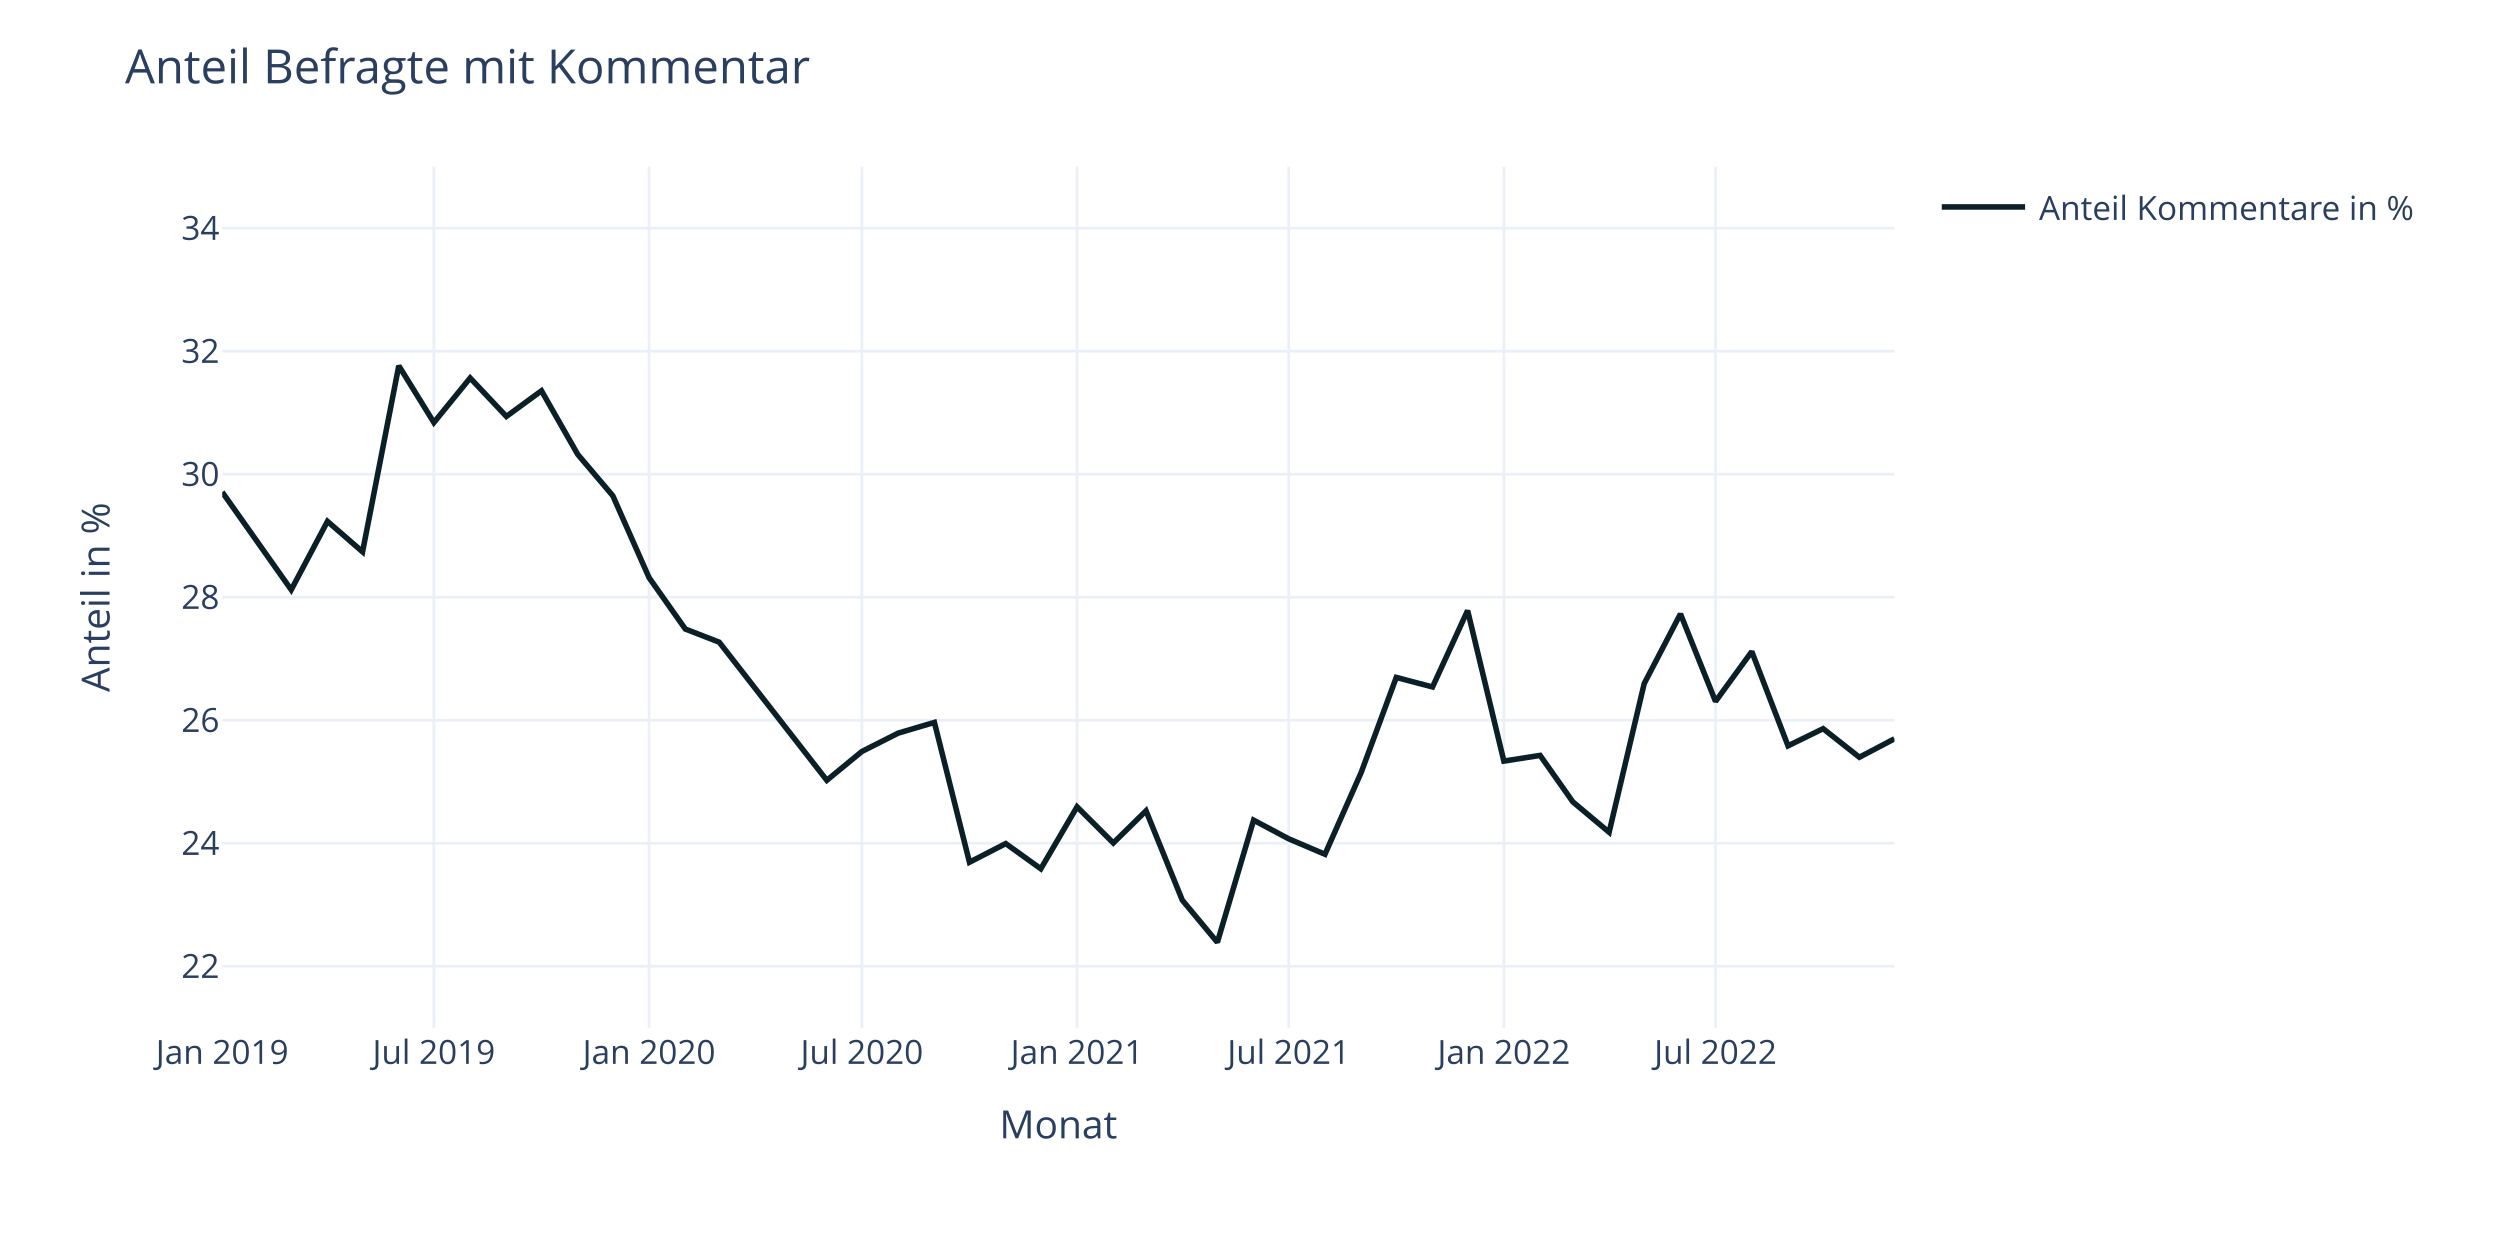
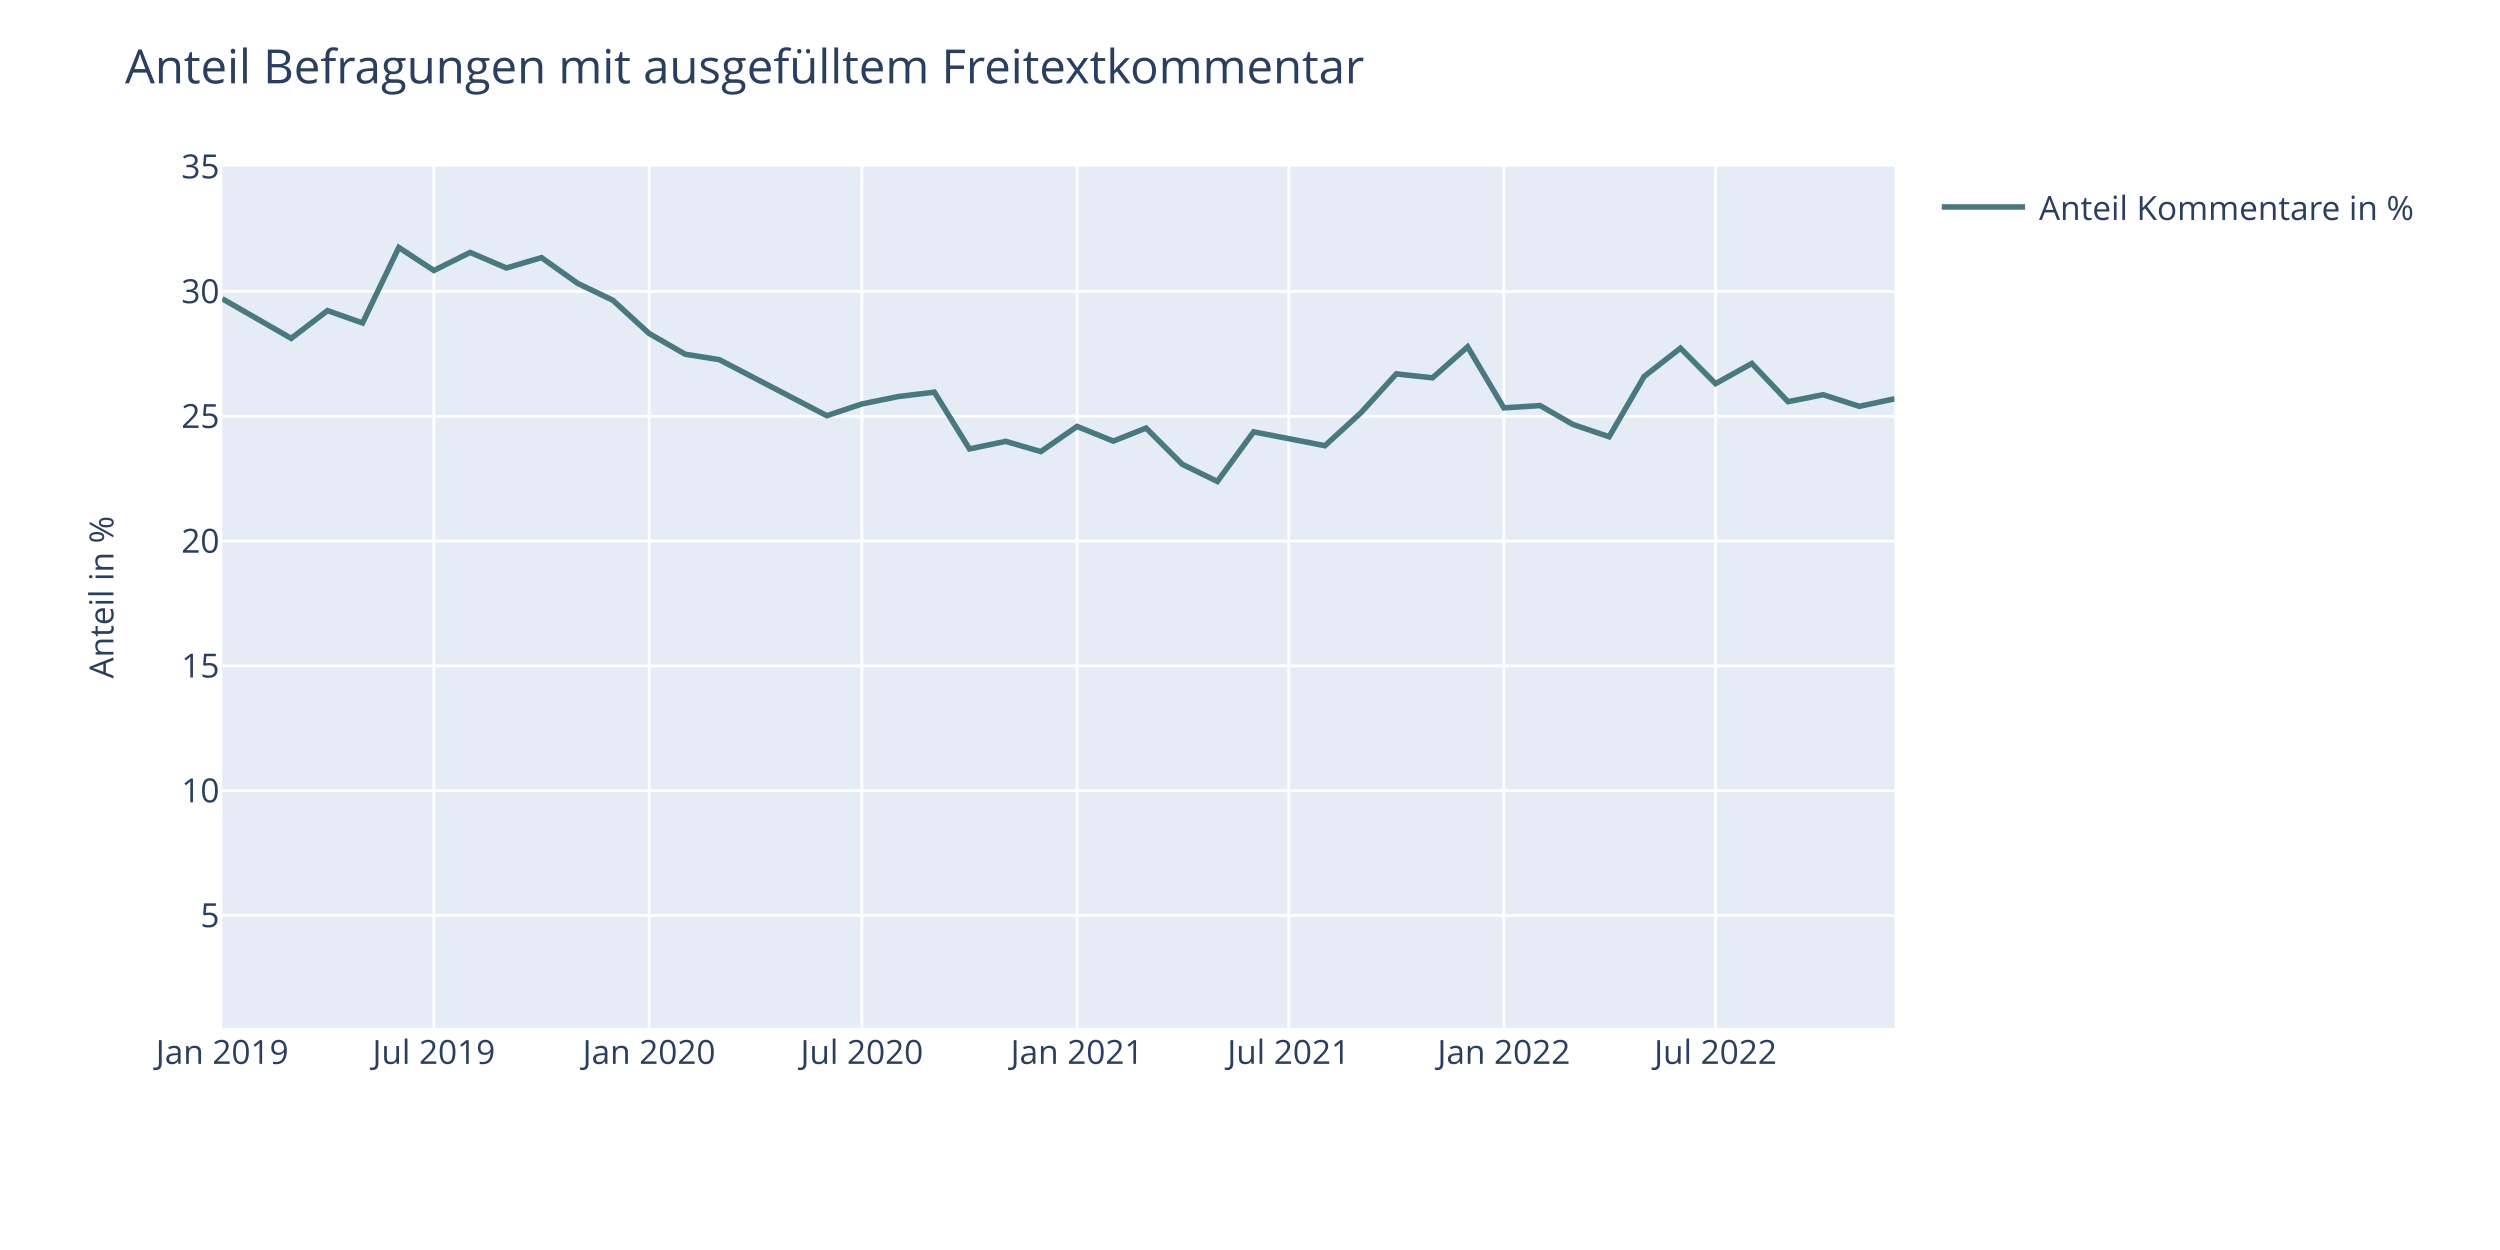
<svg xmlns="http://www.w3.org/2000/svg" class="main-svg" width="900" height="450" style="" viewBox="0 0 900 450">
  <rect x="0" y="0" width="900" height="450" style="fill: rgb(255, 255, 255); fill-opacity: 1;" />
-   <defs id="defs-04d40c">
+   <defs id="defs-a0e671">
    <g class="clips">
-       <clipPath id="clip04d40cxyplot" class="plotclip">
+       <clipPath id="clipa0e671xyplot" class="plotclip">
        <rect width="602" height="310" />
      </clipPath>
-       <clipPath class="axesclip" id="clip04d40cx">
+       <clipPath class="axesclip" id="clipa0e671x">
        <rect x="80" y="0" width="602" height="450" />
      </clipPath>
-       <clipPath class="axesclip" id="clip04d40cy">
+       <clipPath class="axesclip" id="clipa0e671y">
        <rect x="0" y="60" width="900" height="310" />
      </clipPath>
-       <clipPath class="axesclip" id="clip04d40cxy">
+       <clipPath class="axesclip" id="clipa0e671xy">
        <rect x="80" y="60" width="602" height="310" />
      </clipPath>
    </g>
    <g class="gradients" />
    <g class="patterns" />
  </defs>
-   <g class="bglayer" />
+   <g class="bglayer">
+     <rect class="bg" x="80" y="60" width="602" height="310" style="fill: rgb(229, 236, 246); fill-opacity: 1; stroke-width: 0;" />
+   </g>
  <g class="layer-below">
    <g class="imagelayer" />
    <g class="shapelayer" />
  </g>
  <g class="cartesianlayer">
    <g class="subplot xy">
      <g class="layer-subplot">
        <g class="shapelayer" />
        <g class="imagelayer" />
      </g>
      <g class="minor-gridlayer">
        <g class="x" />
        <g class="y" />
      </g>
      <g class="gridlayer">
        <g class="x">
-           <path class="xgrid crisp" transform="translate(156.2,0)" d="M0,60v310" style="stroke: rgb(235, 240, 248); stroke-opacity: 1; stroke-width: 1px;" />
-           <path class="xgrid crisp" transform="translate(233.66,0)" d="M0,60v310" style="stroke: rgb(235, 240, 248); stroke-opacity: 1; stroke-width: 1px;" />
-           <path class="xgrid crisp" transform="translate(310.28,0)" d="M0,60v310" style="stroke: rgb(235, 240, 248); stroke-opacity: 1; stroke-width: 1px;" />
-           <path class="xgrid crisp" transform="translate(387.74,0)" d="M0,60v310" style="stroke: rgb(235, 240, 248); stroke-opacity: 1; stroke-width: 1px;" />
-           <path class="xgrid crisp" transform="translate(463.93,0)" d="M0,60v310" style="stroke: rgb(235, 240, 248); stroke-opacity: 1; stroke-width: 1px;" />
-           <path class="xgrid crisp" transform="translate(541.39,0)" d="M0,60v310" style="stroke: rgb(235, 240, 248); stroke-opacity: 1; stroke-width: 1px;" />
-           <path class="xgrid crisp" transform="translate(617.59,0)" d="M0,60v310" style="stroke: rgb(235, 240, 248); stroke-opacity: 1; stroke-width: 1px;" />
+           <path class="xgrid crisp" transform="translate(156.2,0)" d="M0,60v310" style="stroke: rgb(255, 255, 255); stroke-opacity: 1; stroke-width: 1px;" />
+           <path class="xgrid crisp" transform="translate(233.66,0)" d="M0,60v310" style="stroke: rgb(255, 255, 255); stroke-opacity: 1; stroke-width: 1px;" />
+           <path class="xgrid crisp" transform="translate(310.28,0)" d="M0,60v310" style="stroke: rgb(255, 255, 255); stroke-opacity: 1; stroke-width: 1px;" />
+           <path class="xgrid crisp" transform="translate(387.74,0)" d="M0,60v310" style="stroke: rgb(255, 255, 255); stroke-opacity: 1; stroke-width: 1px;" />
+           <path class="xgrid crisp" transform="translate(463.93,0)" d="M0,60v310" style="stroke: rgb(255, 255, 255); stroke-opacity: 1; stroke-width: 1px;" />
+           <path class="xgrid crisp" transform="translate(541.39,0)" d="M0,60v310" style="stroke: rgb(255, 255, 255); stroke-opacity: 1; stroke-width: 1px;" />
+           <path class="xgrid crisp" transform="translate(617.59,0)" d="M0,60v310" style="stroke: rgb(255, 255, 255); stroke-opacity: 1; stroke-width: 1px;" />
        </g>
        <g class="y">
-           <path class="ygrid crisp" transform="translate(0,347.86)" d="M80,0h602" style="stroke: rgb(235, 240, 248); stroke-opacity: 1; stroke-width: 1px;" />
-           <path class="ygrid crisp" transform="translate(0,303.57)" d="M80,0h602" style="stroke: rgb(235, 240, 248); stroke-opacity: 1; stroke-width: 1px;" />
-           <path class="ygrid crisp" transform="translate(0,259.29)" d="M80,0h602" style="stroke: rgb(235, 240, 248); stroke-opacity: 1; stroke-width: 1px;" />
-           <path class="ygrid crisp" transform="translate(0,215)" d="M80,0h602" style="stroke: rgb(235, 240, 248); stroke-opacity: 1; stroke-width: 1px;" />
-           <path class="ygrid crisp" transform="translate(0,170.71)" d="M80,0h602" style="stroke: rgb(235, 240, 248); stroke-opacity: 1; stroke-width: 1px;" />
-           <path class="ygrid crisp" transform="translate(0,126.43)" d="M80,0h602" style="stroke: rgb(235, 240, 248); stroke-opacity: 1; stroke-width: 1px;" />
-           <path class="ygrid crisp" transform="translate(0,82.14)" d="M80,0h602" style="stroke: rgb(235, 240, 248); stroke-opacity: 1; stroke-width: 1px;" />
+           <path class="ygrid crisp" transform="translate(0,329.57)" d="M80,0h602" style="stroke: rgb(255, 255, 255); stroke-opacity: 1; stroke-width: 1px;" />
+           <path class="ygrid crisp" transform="translate(0,284.64)" d="M80,0h602" style="stroke: rgb(255, 255, 255); stroke-opacity: 1; stroke-width: 1px;" />
+           <path class="ygrid crisp" transform="translate(0,239.71)" d="M80,0h602" style="stroke: rgb(255, 255, 255); stroke-opacity: 1; stroke-width: 1px;" />
+           <path class="ygrid crisp" transform="translate(0,194.78)" d="M80,0h602" style="stroke: rgb(255, 255, 255); stroke-opacity: 1; stroke-width: 1px;" />
+           <path class="ygrid crisp" transform="translate(0,149.86)" d="M80,0h602" style="stroke: rgb(255, 255, 255); stroke-opacity: 1; stroke-width: 1px;" />
+           <path class="ygrid crisp" transform="translate(0,104.93)" d="M80,0h602" style="stroke: rgb(255, 255, 255); stroke-opacity: 1; stroke-width: 1px;" />
        </g>
      </g>
      <g class="zerolinelayer" />
      <path class="xlines-below" />
      <path class="ylines-below" />
      <g class="overlines-below" />
      <g class="xaxislayer-below" />
      <g class="yaxislayer-below" />
      <g class="overaxes-below" />
-       <g class="plot" transform="translate(80,60)" clip-path="url(#clip04d40cxyplot)">
+       <g class="plot" transform="translate(80,60)" clip-path="url(#clipa0e671xyplot)">
        <g class="scatterlayer mlayer">
-           <g class="trace scatter tracecbfa1e" style="stroke-miterlimit: 2; opacity: 1;">
+           <g class="trace scatter trace17469d" style="stroke-miterlimit: 2; opacity: 1;">
            <g class="fills" />
            <g class="errorbars" />
            <g class="lines">
-               <path class="js-line" d="M0,117.16L24.84,152.32L37.89,127.69L50.52,138.66L63.57,71.68L76.2,92.11L89.25,76.08L102.3,89.91L114.93,80.68L127.98,103.58L140.61,118.47L153.66,147.95L166.71,166.45L178.92,171.19L217.65,220.91L230.28,210.53L243.33,203.93L256.38,200.06L269.01,250.4L282.06,243.69L294.69,252.77L307.74,230.46L320.79,243.47L332.57,231.89L345.62,264.05L358.25,279.24L371.3,235.26L383.93,241.97L396.98,247.54L410.03,218.07L422.66,183.87L435.71,187.31L448.34,159.8L461.39,213.99L474.44,211.95L486.23,228.68L499.28,239.61L511.91,186.09L524.96,161.01L537.59,192.51L550.64,174.56L563.69,208.5L576.32,202.32L589.37,212.61L602,205.97" style="vector-effect: non-scaling-stroke; fill: none; stroke: rgb(11, 31, 38); stroke-opacity: 1; stroke-width: 2px; opacity: 1;" />
+               <path class="js-line" d="M0,47.54L24.84,61.81L37.89,51.82L50.52,56.27L63.57,29.09L76.2,37.38L89.25,30.87L102.3,36.48L114.93,32.74L127.98,42.03L140.61,48.08L153.66,60.04L166.71,67.54L178.92,69.47L217.65,89.64L230.28,85.43L243.33,82.76L256.38,81.18L269.01,101.61L282.06,98.89L294.69,102.57L307.74,93.52L320.79,98.8L332.57,94.1L345.62,107.15L358.25,113.32L371.3,95.47L396.98,100.45L410.03,88.49L422.66,74.61L435.71,76.01L448.34,64.85L461.39,86.84L474.44,86.01L486.23,92.8L499.28,97.23L511.91,75.51L524.96,65.34L537.59,78.12L550.64,70.84L563.69,84.61L576.32,82.1L589.37,86.28L602,83.58" style="vector-effect: non-scaling-stroke; fill: none; stroke: rgb(73, 120, 127); stroke-opacity: 1; stroke-width: 2px; opacity: 1;" />
            </g>
            <g class="points" />
            <g class="text" />
          </g>
        </g>
      </g>
      <g class="overplot" />
      <path class="xlines-above crisp" d="M0,0" style="fill: none;" />
      <path class="ylines-above crisp" d="M0,0" style="fill: none;" />
      <g class="overlines-above" />
      <g class="xaxislayer-above">
        <g class="xtick">
          <text text-anchor="middle" x="0" y="383" transform="translate(80,0)" style="font-family: 'Open Sans', verdana, arial, sans-serif; font-size: 12px; fill: rgb(42, 63, 95); fill-opacity: 1; white-space: pre; opacity: 1;">Jan 2019</text>
        </g>
        <g class="xtick">
          <text text-anchor="middle" x="0" y="383" style="font-family: 'Open Sans', verdana, arial, sans-serif; font-size: 12px; fill: rgb(42, 63, 95); fill-opacity: 1; white-space: pre; opacity: 1;" transform="translate(156.2,0)">Jul 2019</text>
        </g>
        <g class="xtick">
          <text text-anchor="middle" x="0" y="383" style="font-family: 'Open Sans', verdana, arial, sans-serif; font-size: 12px; fill: rgb(42, 63, 95); fill-opacity: 1; white-space: pre; opacity: 1;" transform="translate(233.66,0)">Jan 2020</text>
        </g>
        <g class="xtick">
          <text text-anchor="middle" x="0" y="383" style="font-family: 'Open Sans', verdana, arial, sans-serif; font-size: 12px; fill: rgb(42, 63, 95); fill-opacity: 1; white-space: pre; opacity: 1;" transform="translate(310.28,0)">Jul 2020</text>
        </g>
        <g class="xtick">
          <text text-anchor="middle" x="0" y="383" style="font-family: 'Open Sans', verdana, arial, sans-serif; font-size: 12px; fill: rgb(42, 63, 95); fill-opacity: 1; white-space: pre; opacity: 1;" transform="translate(387.74,0)">Jan 2021</text>
        </g>
        <g class="xtick">
          <text text-anchor="middle" x="0" y="383" style="font-family: 'Open Sans', verdana, arial, sans-serif; font-size: 12px; fill: rgb(42, 63, 95); fill-opacity: 1; white-space: pre; opacity: 1;" transform="translate(463.93,0)">Jul 2021</text>
        </g>
        <g class="xtick">
          <text text-anchor="middle" x="0" y="383" style="font-family: 'Open Sans', verdana, arial, sans-serif; font-size: 12px; fill: rgb(42, 63, 95); fill-opacity: 1; white-space: pre; opacity: 1;" transform="translate(541.39,0)">Jan 2022</text>
        </g>
        <g class="xtick">
          <text text-anchor="middle" x="0" y="383" style="font-family: 'Open Sans', verdana, arial, sans-serif; font-size: 12px; fill: rgb(42, 63, 95); fill-opacity: 1; white-space: pre; opacity: 1;" transform="translate(617.59,0)">Jul 2022</text>
        </g>
      </g>
      <g class="yaxislayer-above">
        <g class="ytick">
-           <text text-anchor="end" x="79" y="4.2" transform="translate(0,347.86)" style="font-family: 'Open Sans', verdana, arial, sans-serif; font-size: 12px; fill: rgb(42, 63, 95); fill-opacity: 1; white-space: pre; opacity: 1;">22</text>
+           <text text-anchor="end" x="79" y="4.2" transform="translate(0,329.57)" style="font-family: 'Open Sans', verdana, arial, sans-serif; font-size: 12px; fill: rgb(42, 63, 95); fill-opacity: 1; white-space: pre; opacity: 1;">5</text>
        </g>
        <g class="ytick">
-           <text text-anchor="end" x="79" y="4.2" style="font-family: 'Open Sans', verdana, arial, sans-serif; font-size: 12px; fill: rgb(42, 63, 95); fill-opacity: 1; white-space: pre; opacity: 1;" transform="translate(0,303.57)">24</text>
+           <text text-anchor="end" x="79" y="4.2" style="font-family: 'Open Sans', verdana, arial, sans-serif; font-size: 12px; fill: rgb(42, 63, 95); fill-opacity: 1; white-space: pre; opacity: 1;" transform="translate(0,284.64)">10</text>
        </g>
        <g class="ytick">
-           <text text-anchor="end" x="79" y="4.2" style="font-family: 'Open Sans', verdana, arial, sans-serif; font-size: 12px; fill: rgb(42, 63, 95); fill-opacity: 1; white-space: pre; opacity: 1;" transform="translate(0,259.29)">26</text>
+           <text text-anchor="end" x="79" y="4.2" style="font-family: 'Open Sans', verdana, arial, sans-serif; font-size: 12px; fill: rgb(42, 63, 95); fill-opacity: 1; white-space: pre; opacity: 1;" transform="translate(0,239.71)">15</text>
        </g>
        <g class="ytick">
-           <text text-anchor="end" x="79" y="4.2" style="font-family: 'Open Sans', verdana, arial, sans-serif; font-size: 12px; fill: rgb(42, 63, 95); fill-opacity: 1; white-space: pre; opacity: 1;" transform="translate(0,215)">28</text>
+           <text text-anchor="end" x="79" y="4.2" style="font-family: 'Open Sans', verdana, arial, sans-serif; font-size: 12px; fill: rgb(42, 63, 95); fill-opacity: 1; white-space: pre; opacity: 1;" transform="translate(0,194.78)">20</text>
        </g>
        <g class="ytick">
-           <text text-anchor="end" x="79" y="4.2" style="font-family: 'Open Sans', verdana, arial, sans-serif; font-size: 12px; fill: rgb(42, 63, 95); fill-opacity: 1; white-space: pre; opacity: 1;" transform="translate(0,170.71)">30</text>
+           <text text-anchor="end" x="79" y="4.2" style="font-family: 'Open Sans', verdana, arial, sans-serif; font-size: 12px; fill: rgb(42, 63, 95); fill-opacity: 1; white-space: pre; opacity: 1;" transform="translate(0,149.86)">25</text>
        </g>
        <g class="ytick">
-           <text text-anchor="end" x="79" y="4.2" style="font-family: 'Open Sans', verdana, arial, sans-serif; font-size: 12px; fill: rgb(42, 63, 95); fill-opacity: 1; white-space: pre; opacity: 1;" transform="translate(0,126.43)">32</text>
+           <text text-anchor="end" x="79" y="4.2" style="font-family: 'Open Sans', verdana, arial, sans-serif; font-size: 12px; fill: rgb(42, 63, 95); fill-opacity: 1; white-space: pre; opacity: 1;" transform="translate(0,104.93)">30</text>
        </g>
        <g class="ytick">
-           <text text-anchor="end" x="79" y="4.2" style="font-family: 'Open Sans', verdana, arial, sans-serif; font-size: 12px; fill: rgb(42, 63, 95); fill-opacity: 1; white-space: pre; opacity: 1;" transform="translate(0,82.14)">34</text>
+           <text text-anchor="end" x="79" y="4.2" style="font-family: 'Open Sans', verdana, arial, sans-serif; font-size: 12px; fill: rgb(42, 63, 95); fill-opacity: 1; white-space: pre; opacity: 1;" transform="translate(0,60)">35</text>
        </g>
      </g>
      <g class="overaxes-above" />
    </g>
  </g>
  <g class="polarlayer" />
  <g class="smithlayer" />
  <g class="ternarylayer" />
  <g class="geolayer" />
  <g class="funnelarealayer" />
  <g class="pielayer" />
  <g class="iciclelayer" />
  <g class="treemaplayer" />
  <g class="sunburstlayer" />
  <g class="glimages" />
-   <defs id="topdefs-04d40c">
+   <defs id="topdefs-a0e671">
    <g class="clips" />
-     <clipPath id="legend04d40c">
+     <clipPath id="legenda0e671">
      <rect width="194" height="29" x="0" y="0" />
    </clipPath>
  </defs>
  <g class="layer-above">
    <g class="imagelayer" />
    <g class="shapelayer" />
  </g>
  <g class="infolayer">
    <g class="legend" pointer-events="all" transform="translate(694.04,60)">
      <rect class="bg" shape-rendering="crispEdges" width="194" height="29" x="0" y="0" style="stroke: rgb(68, 68, 68); stroke-opacity: 1; fill: rgb(255, 255, 255); fill-opacity: 1; stroke-width: 0px;" />
-       <g class="scrollbox" transform="" clip-path="url(#legend04d40c)">
+       <g class="scrollbox" transform="" clip-path="url(#legenda0e671)">
        <g class="groups">
          <g class="traces" transform="translate(0,14.5)" style="opacity: 1;">
            <text class="legendtext" text-anchor="start" x="40" y="4.68" style="font-family: 'Open Sans', verdana, arial, sans-serif; font-size: 12px; fill: rgb(42, 63, 95); fill-opacity: 1; white-space: pre;">Anteil Kommentare in %</text>
            <g class="layers" style="opacity: 1;">
              <g class="legendfill" />
              <g class="legendlines">
-                 <path class="js-line" d="M5,0h30" style="fill: none; stroke: rgb(11, 31, 38); stroke-opacity: 1; stroke-width: 2px;" />
+                 <path class="js-line" d="M5,0h30" style="fill: none; stroke: rgb(73, 120, 127); stroke-opacity: 1; stroke-width: 2px;" />
              </g>
              <g class="legendsymbols">
                <g class="legendpoints" />
              </g>
            </g>
            <rect class="legendtoggle" x="0" y="-9.5" width="188.609" height="19" style="fill: rgb(0, 0, 0); fill-opacity: 0;" />
          </g>
        </g>
      </g>
      <rect class="scrollbar" rx="20" ry="3" width="0" height="0" x="0" y="0" style="fill: rgb(128, 139, 164); fill-opacity: 1;" />
    </g>
    <g class="g-gtitle">
-       <text class="gtitle" x="45" y="30" text-anchor="start" dy="0em" style="font-family: 'Open Sans', verdana, arial, sans-serif; font-size: 17px; fill: rgb(42, 63, 95); opacity: 1; font-weight: normal; white-space: pre;">Anteil Befragte mit Kommentar</text>
+       <text class="gtitle" x="45" y="30" text-anchor="start" dy="0em" style="font-family: 'Open Sans', verdana, arial, sans-serif; font-size: 17px; fill: rgb(42, 63, 95); opacity: 1; font-weight: normal; white-space: pre;">Anteil Befragungen mit ausgefülltem Freitextkommentar</text>
    </g>
-     <g class="g-xtitle">
-       <text class="xtitle" x="381" y="409.8" text-anchor="middle" style="font-family: 'Open Sans', verdana, arial, sans-serif; font-size: 14px; fill: rgb(42, 63, 95); opacity: 1; font-weight: normal; white-space: pre;">Monat</text>
-     </g>
+     <g class="g-xtitle" />
    <g class="g-ytitle">
-       <text class="ytitle" transform="rotate(-90,39.43438,215)" x="39.434" y="215" text-anchor="middle" style="font-family: 'Open Sans', verdana, arial, sans-serif; font-size: 14px; fill: rgb(42, 63, 95); opacity: 1; font-weight: normal; white-space: pre;">Anteil in %</text>
+       <text class="ytitle" transform="rotate(-90,40.83438,215)" x="40.834" y="215" text-anchor="middle" style="font-family: 'Open Sans', verdana, arial, sans-serif; font-size: 12px; fill: rgb(42, 63, 95); opacity: 1; font-weight: normal; white-space: pre;">Anteil in %</text>
    </g>
  </g>
</svg>
